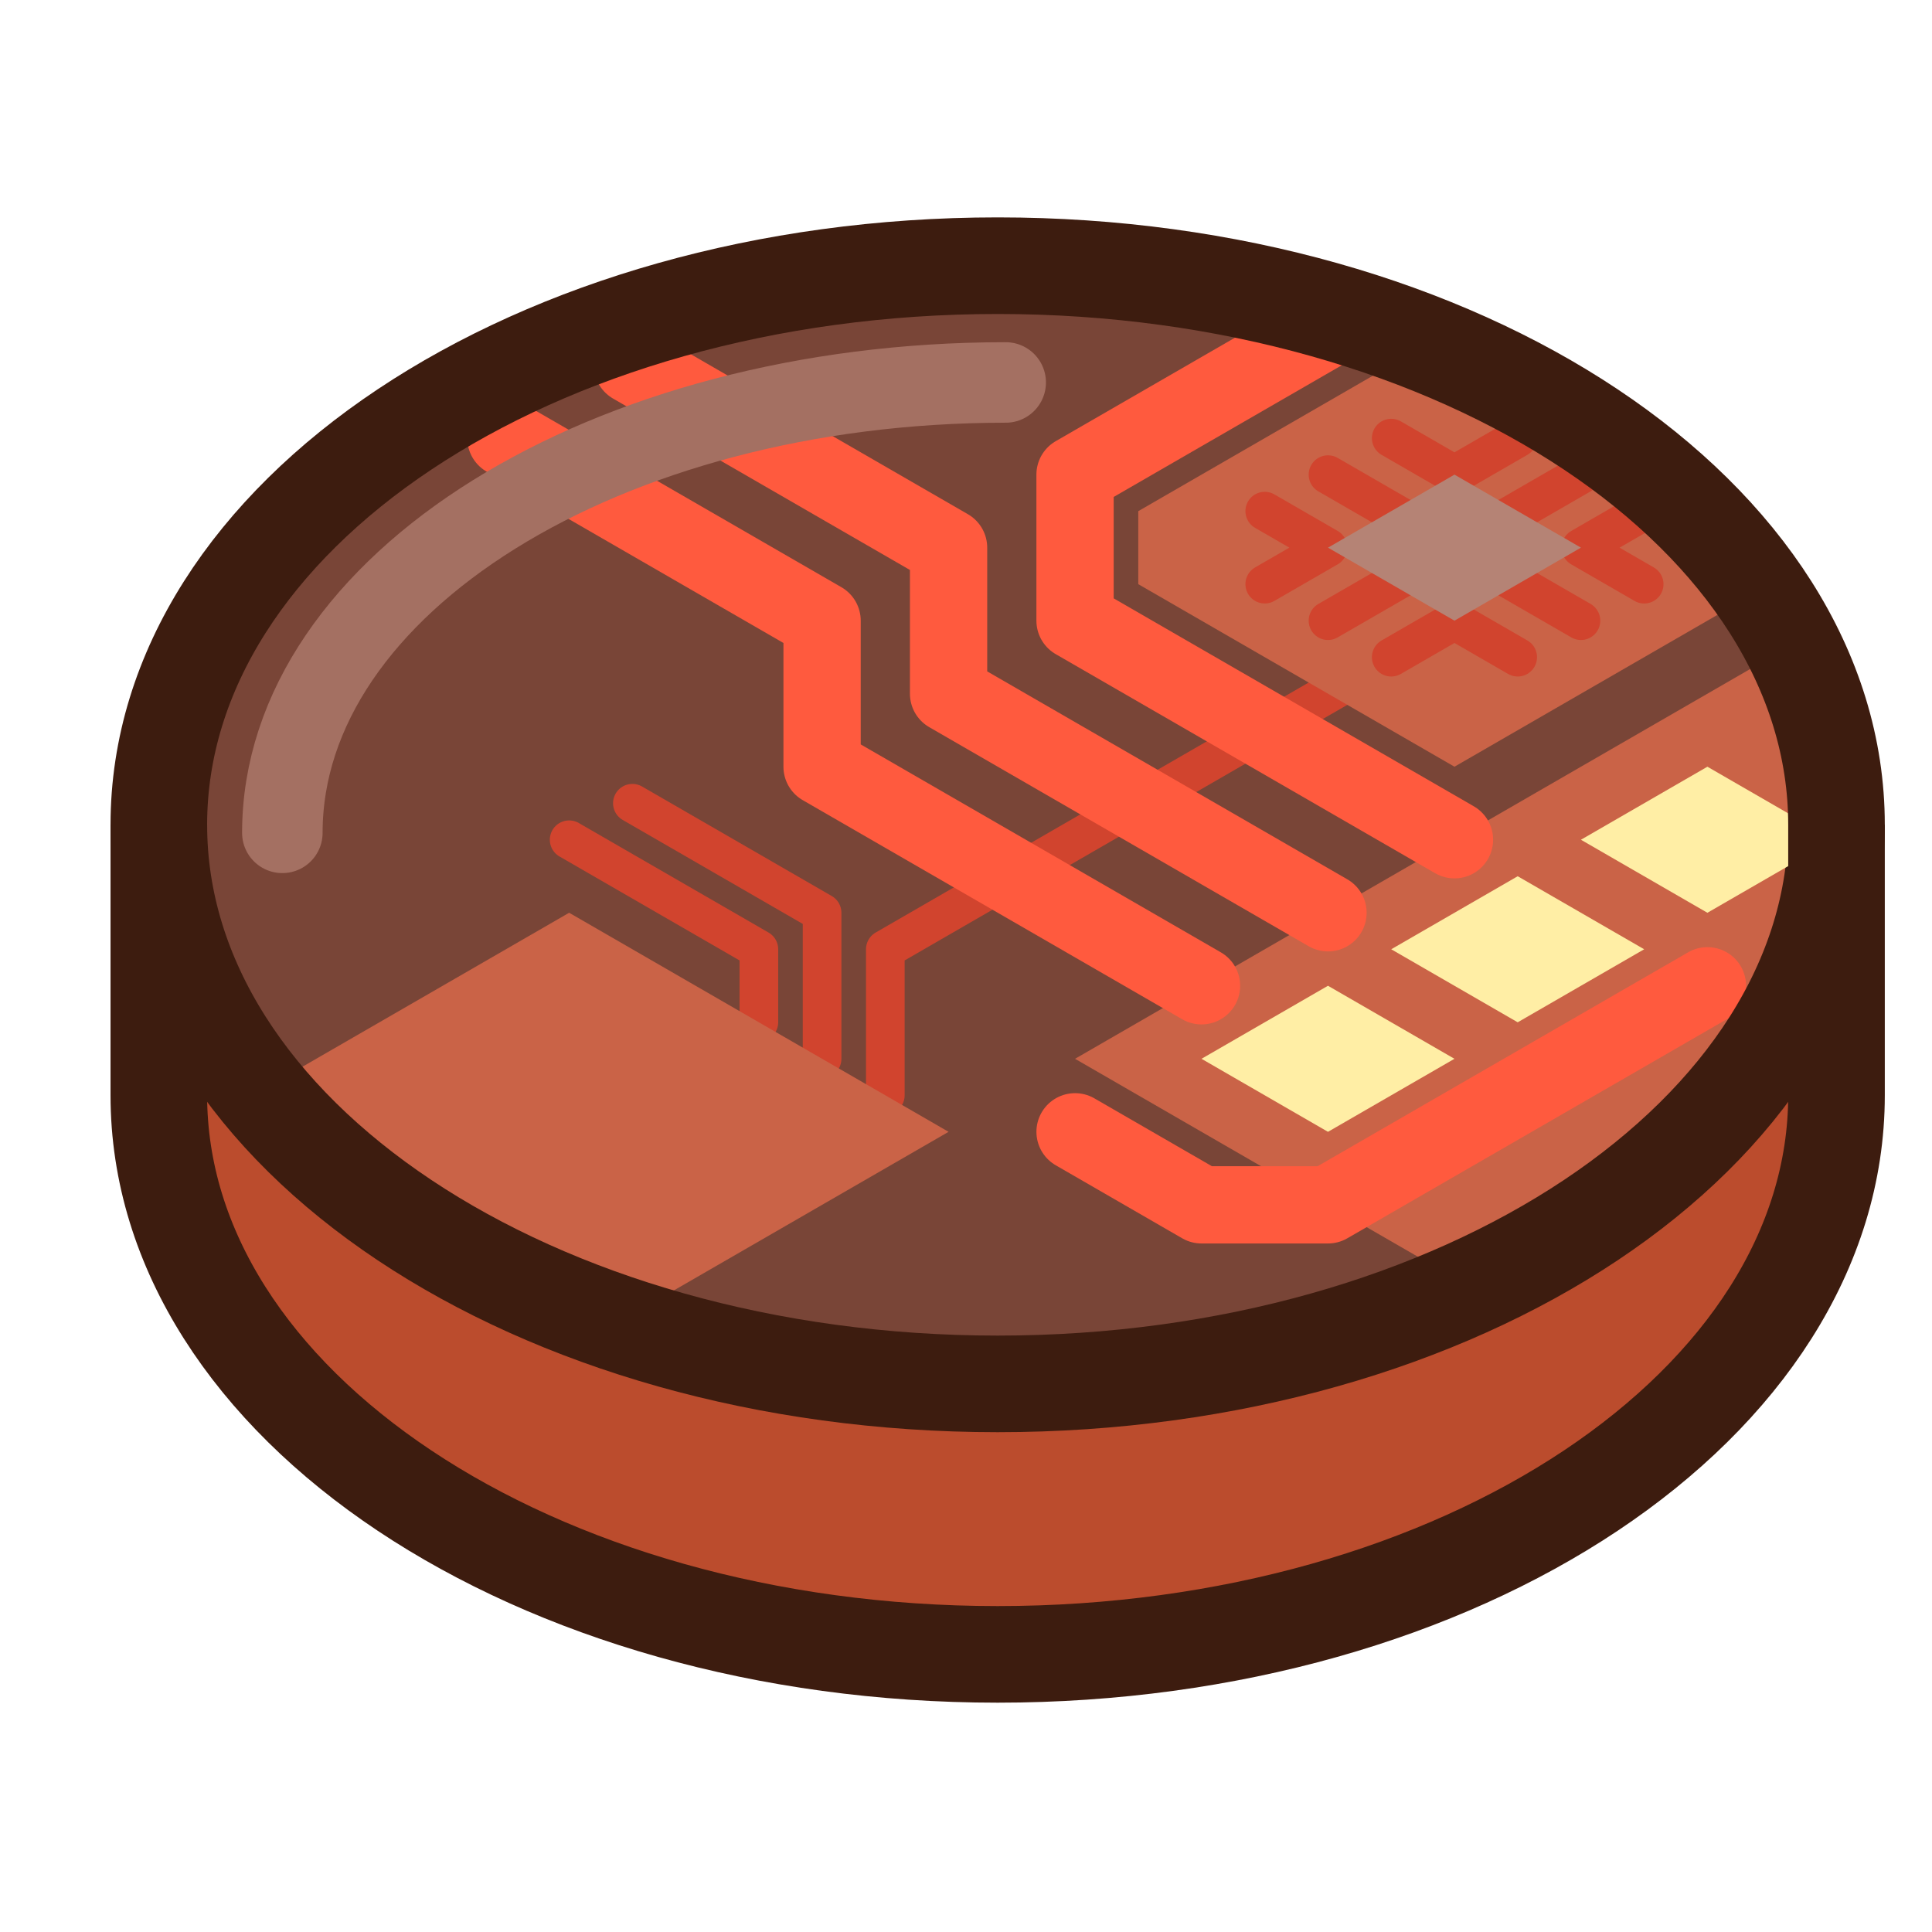
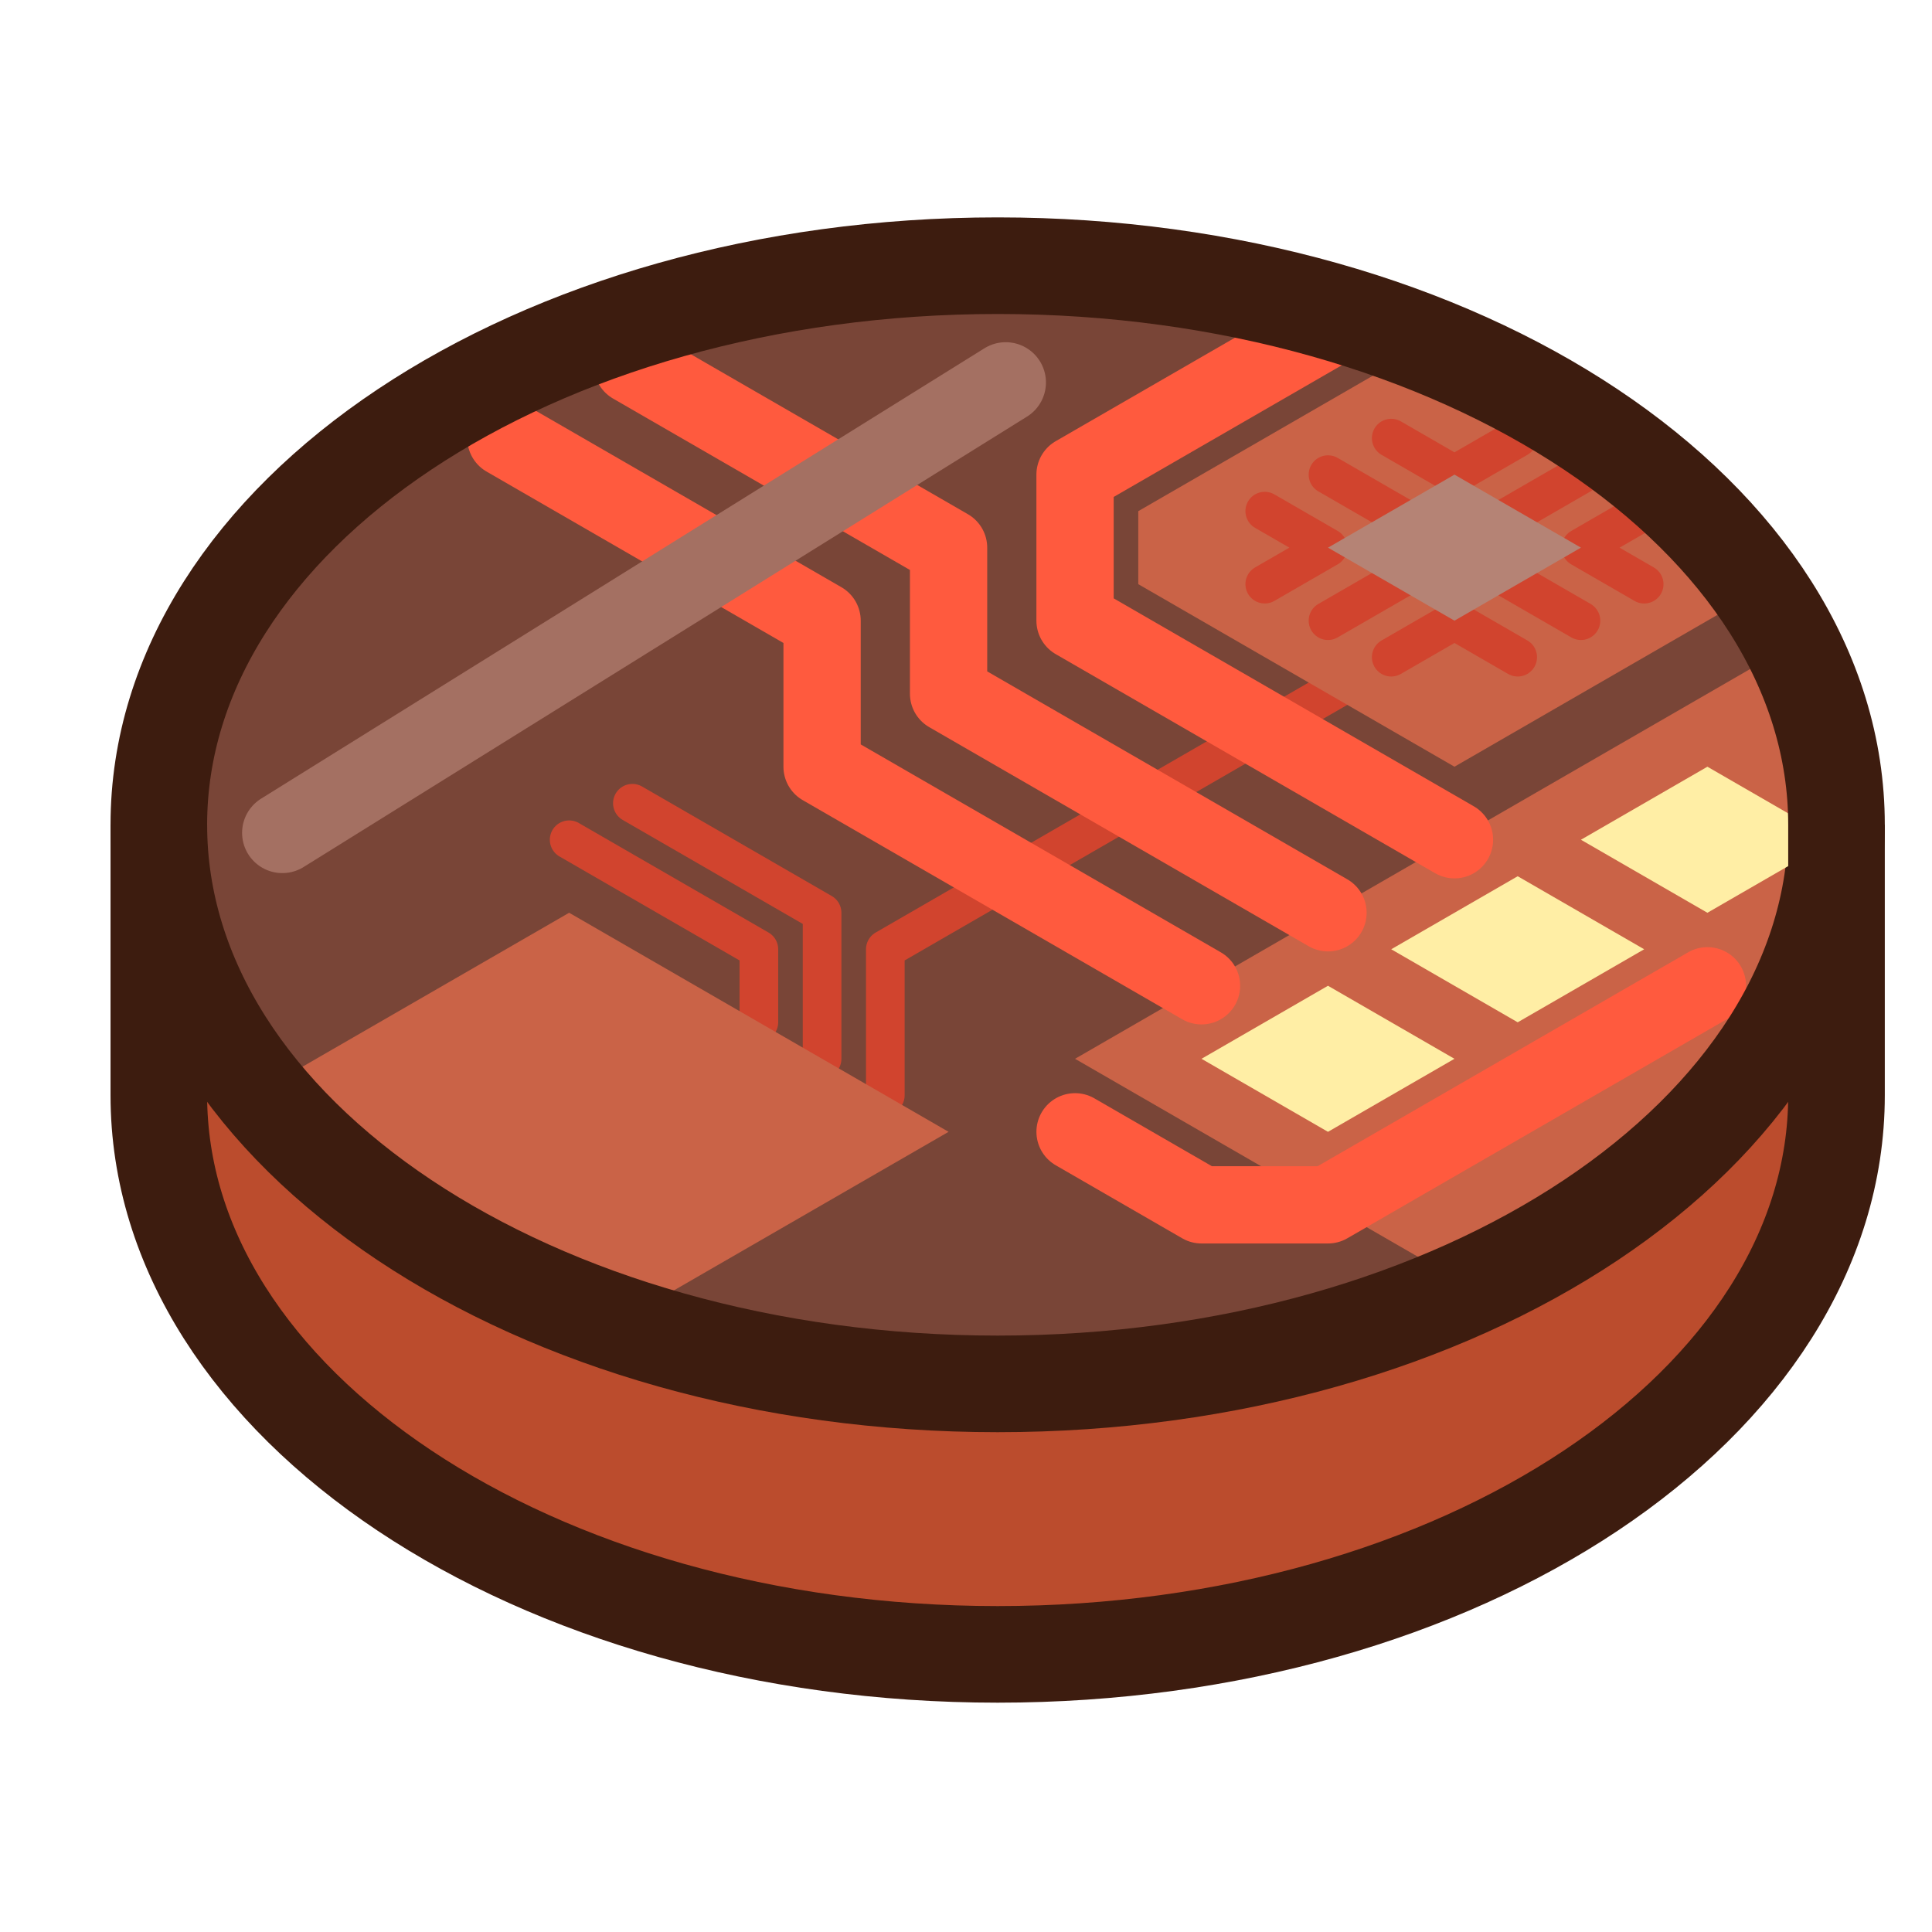
<svg xmlns="http://www.w3.org/2000/svg" width="100" height="100" viewBox="0 0 100 100" version="1.1" id="svg1" xml:space="preserve">
  <defs id="defs1" />
  <g id="layer1" style="opacity:1">
    <path d="m 51.639,71.631 c -23.979,0 -43.418,-12.957 -43.418,-28.939 v 14 c 0,15.983 19.439,28.939 43.418,28.939 23.979,0 43.418,-12.957 43.418,-28.939 v -14 c 0,15.983 -19.439,28.939 -43.418,28.939 z" style="fill:#bb4c2d;fill-opacity:1;fill-rule:evenodd;stroke:none;stroke-width:5;stroke-linejoin:round;paint-order:fill markers stroke" id="path1-6" />
    <path d="m 51.639,71.631 c -23.979,0 -43.418,-12.957 -43.418,-28.939 0,-15.983 19.439,-28.939 43.418,-28.939 23.979,0 43.418,12.957 43.418,28.939 0,15.983 -19.439,28.939 -43.418,28.939 z" style="fill:#794537;fill-opacity:1;fill-rule:evenodd;stroke:none;stroke-width:5;stroke-linejoin:round;paint-order:fill markers stroke" id="path1-2" />
    <path style="fill:none;fill-opacity:1;fill-rule:evenodd;stroke:#d1442e;stroke-width:2;stroke-linecap:round;stroke-linejoin:round;stroke-dasharray:none;stroke-opacity:1;paint-order:fill markers stroke" d="m 29.459,43.465 9.82,5.669 v 3.78 l -3.273,1.89" id="path22" />
    <path style="fill:none;fill-opacity:1;fill-rule:evenodd;stroke:#d1442e;stroke-width:2;stroke-linecap:round;stroke-linejoin:round;stroke-dasharray:none;stroke-opacity:1;paint-order:fill markers stroke" d="m 39.278,56.693 3.273,-1.89 V 47.244 L 32.732,41.575" id="path15-5" />
    <path style="fill:none;fill-opacity:1;fill-rule:evenodd;stroke:#d1442e;stroke-width:2;stroke-linecap:round;stroke-linejoin:round;stroke-dasharray:none;stroke-opacity:1;paint-order:fill markers stroke" d="M 45.824,56.693 V 49.134 L 72.01,34.016" id="path23" />
    <path id="rect2" style="fill:#ca6347;fill-rule:evenodd;stroke-width:5;stroke-linejoin:round;paint-order:fill markers stroke" d="M 13.093,56.693 29.459,47.244 49.098,58.583 32.732,68.031 Z" />
    <path id="rect2-3" style="fill:#ca6347;fill-rule:evenodd;stroke-width:5;stroke-linejoin:round;paint-order:fill markers stroke" d="M 55.644,54.803 91.649,34.016 94.922,51.024 75.283,66.142 Z" />
    <path id="rect2-7" style="fill:#ca6347;fill-rule:evenodd;stroke-width:5;stroke-linejoin:round;paint-order:fill markers stroke" d="M 58.917,26.457 72.01,18.898 91.649,30.236 75.283,39.685 58.917,30.236 Z" />
    <path style="fill:none;fill-opacity:1;fill-rule:evenodd;stroke:#ff5a3e;stroke-width:4;stroke-linejoin:round;stroke-opacity:1;paint-order:fill markers stroke;stroke-linecap:round;stroke-dasharray:none" d="m 26.185,22.677 16.366,9.449 v 7.559 l 19.639,11.339" id="path12" />
    <path style="fill:none;fill-opacity:1;fill-rule:evenodd;stroke:#ff5a3e;stroke-width:4;stroke-linecap:round;stroke-linejoin:round;stroke-dasharray:none;stroke-opacity:1;paint-order:fill markers stroke" d="M 88.376,51.024 68.737,62.362 h -6.546 l -6.546,-3.78" id="path21" />
    <path style="fill:none;fill-opacity:1;fill-rule:evenodd;stroke:#ff5a3e;stroke-width:4;stroke-linecap:round;stroke-linejoin:round;stroke-dasharray:none;stroke-opacity:1;paint-order:fill markers stroke" d="m 32.732,18.898 16.366,9.449 v 7.559 l 19.639,11.339" id="path12-9" />
-     <path id="path2-5" style="fill:none;fill-rule:evenodd;stroke:#a47062;stroke-width:4.167;stroke-linecap:round;stroke-linejoin:round;stroke-opacity:1;paint-order:fill markers stroke" d="m 14.614,43.108 c -1e-6,-12.875 16.763,-23.312 37.441,-23.312" />
+     <path id="path2-5" style="fill:none;fill-rule:evenodd;stroke:#a47062;stroke-width:4.167;stroke-linecap:round;stroke-linejoin:round;stroke-opacity:1;paint-order:fill markers stroke" d="M 14.614,43.108 52.055,19.796" />
    <path style="fill:none;fill-opacity:1;fill-rule:evenodd;stroke:#ff5a3e;stroke-width:4;stroke-linecap:round;stroke-linejoin:round;stroke-dasharray:none;stroke-opacity:1;paint-order:fill markers stroke" d="M 75.283,43.465 55.644,32.126 V 24.567 l 13.093,-7.559" id="path13" />
    <path style="fill:none;fill-opacity:1;fill-rule:evenodd;stroke:#d1442e;stroke-width:2;stroke-linecap:round;stroke-linejoin:round;stroke-dasharray:none;stroke-opacity:1;paint-order:fill markers stroke" d="m 65.463,30.236 3.273,-1.89 -3.273,-1.89" id="path15" />
    <path d="m 95.057,42.691 c 0,15.983 -19.439,28.939 -43.418,28.939 -23.979,0 -43.418,-12.957 -43.418,-28.939" style="fill:none;fill-rule:evenodd;stroke:#3d1c0f;stroke-width:5;stroke-linejoin:round;paint-order:fill markers stroke" id="path1" />
    <path style="fill:none;fill-opacity:1;fill-rule:evenodd;stroke:#d1442e;stroke-width:2;stroke-linecap:round;stroke-linejoin:round;stroke-dasharray:none;stroke-opacity:1;paint-order:fill markers stroke" d="m 68.737,24.567 13.093,7.559" id="path16" />
    <path style="fill:none;fill-opacity:1;fill-rule:evenodd;stroke:#d1442e;stroke-width:2;stroke-linecap:round;stroke-linejoin:round;stroke-dasharray:none;stroke-opacity:1;paint-order:fill markers stroke" d="M 81.829,24.567 68.737,32.126" id="path17" />
    <path style="fill:none;fill-opacity:1;fill-rule:evenodd;stroke:#d1442e;stroke-width:2;stroke-linecap:round;stroke-linejoin:round;stroke-dasharray:none;stroke-opacity:1;paint-order:fill markers stroke" d="m 72.01,22.677 3.273,1.89 3.273,-1.89" id="path18" />
    <path style="fill:none;fill-opacity:1;fill-rule:evenodd;stroke:#d1442e;stroke-width:2;stroke-linecap:round;stroke-linejoin:round;stroke-dasharray:none;stroke-opacity:1;paint-order:fill markers stroke" d="m 72.01,34.016 3.273,-1.89 3.273,1.89" id="path19" />
    <path style="fill:none;fill-opacity:1;fill-rule:evenodd;stroke:#d1442e;stroke-width:2;stroke-linecap:round;stroke-linejoin:round;stroke-dasharray:none;stroke-opacity:1;paint-order:fill markers stroke" d="m 85.102,26.457 -3.273,1.89 3.273,1.89" id="path20" />
    <path style="fill:#b58375;fill-opacity:1;fill-rule:evenodd;stroke:none;stroke-width:4;stroke-linecap:round;stroke-linejoin:round;stroke-dasharray:none;stroke-opacity:1;paint-order:fill markers stroke" d="M 68.737,28.346 75.283,32.126 81.829,28.346 75.283,24.567 Z" id="path14" />
    <path style="fill:#ffeea5;fill-opacity:1;fill-rule:evenodd;stroke:none;stroke-width:4;stroke-linecap:round;stroke-linejoin:round;stroke-dasharray:none;stroke-opacity:1;paint-order:fill markers stroke" d="m 62.19,54.803 6.546,3.78 6.546,-3.78 -6.546,-3.78 z" id="path14-9" />
    <path style="fill:#ffeea5;fill-opacity:1;fill-rule:evenodd;stroke:none;stroke-width:4;stroke-linecap:round;stroke-linejoin:round;stroke-dasharray:none;stroke-opacity:1;paint-order:fill markers stroke" d="m 72.01,49.134 6.546,3.78 6.546,-3.78 -6.546,-3.78 z" id="path14-7" />
    <path style="fill:#ffeea5;fill-opacity:1;fill-rule:evenodd;stroke:none;stroke-width:4;stroke-linecap:round;stroke-linejoin:round;stroke-dasharray:none;stroke-opacity:1;paint-order:fill markers stroke" d="m 81.829,43.465 6.546,3.78 6.546,-3.78 -6.546,-3.78 z" id="path14-3" />
    <path id="path2" style="fill:none;fill-rule:evenodd;stroke:#3d1c0f;stroke-width:5;stroke-linejoin:round;paint-order:fill markers stroke" d="m 95.057,56.691 c 0,15.983 -19.439,28.939 -43.418,28.939 -23.979,0 -43.418,-12.957 -43.418,-28.939 v -14 c -8e-7,-15.983 19.439,-28.939 43.418,-28.939 23.979,0 43.418,12.957 43.418,28.939 z" />
  </g>
</svg>
